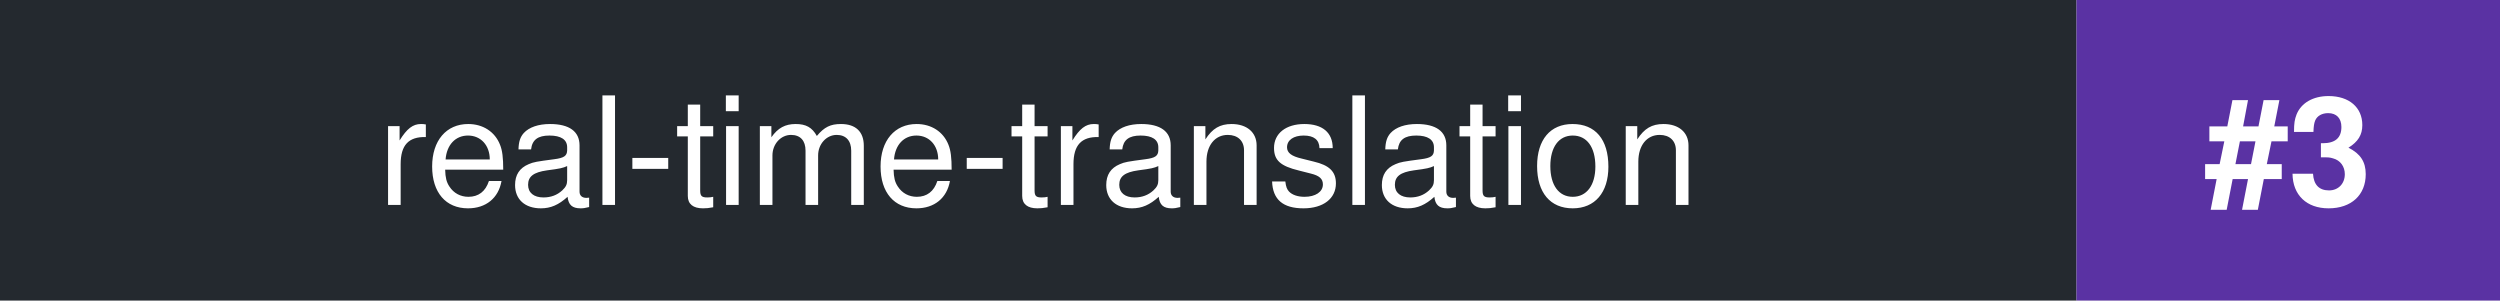
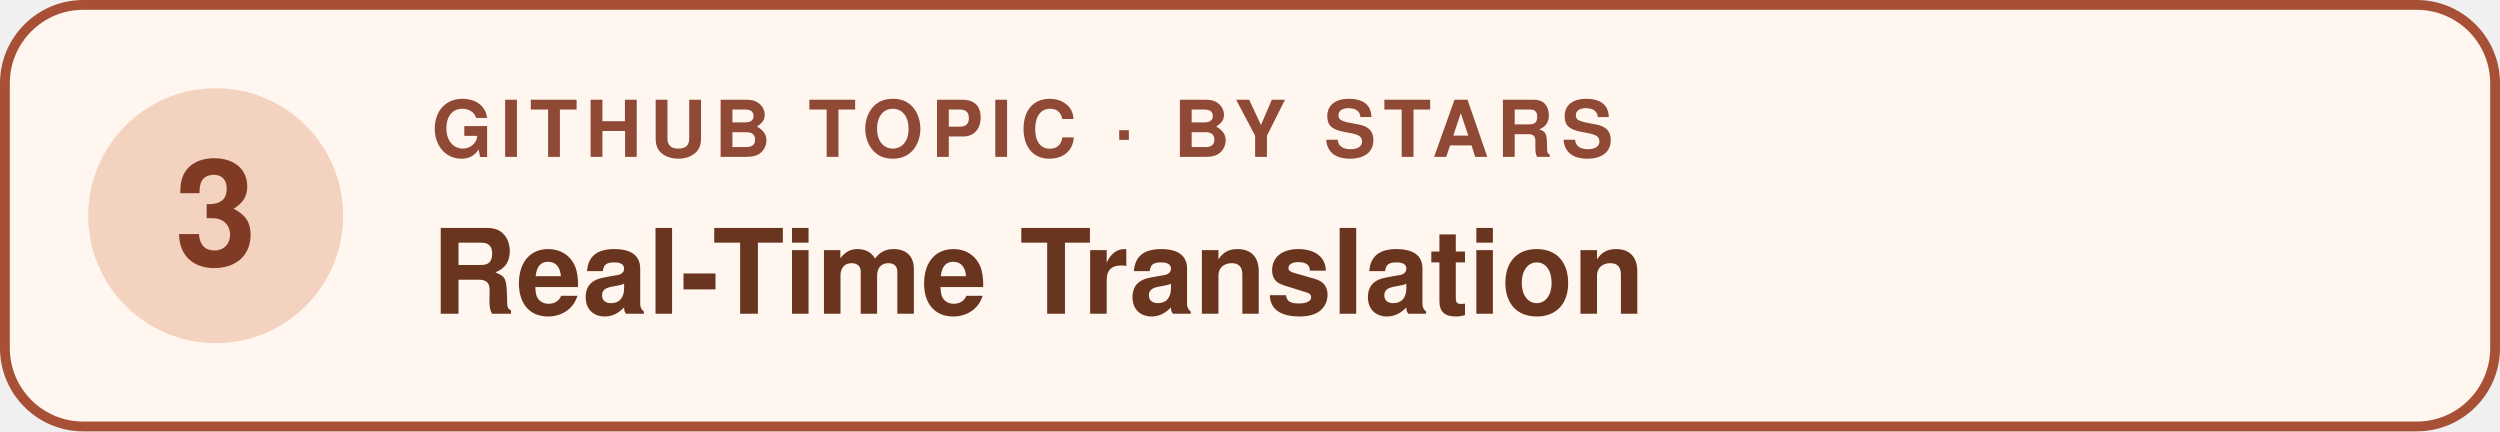
- <svg xmlns="http://www.w3.org/2000/svg" width="183" height="22" viewBox="0 0 183 22" role="img" aria-label="GitHub topic · real-time-translation #3">
-   <rect width="152" height="22" fill="#24292F" />
-   <rect x="152" width="31" height="22" fill="#5A32A3" />
-   <g fill="#FFFFFF" font-family="-apple-system,BlinkMacSystemFont,'Segoe UI','PingFang SC','Microsoft YaHei','Noto Sans SC',Helvetica,Arial,sans-serif" font-size="11" text-anchor="middle">
-     <text x="76" y="15">real-time-translation</text>
-     <text x="167.5" y="15" font-weight="700">#3</text>
-   </g>
+ <svg xmlns="http://www.w3.org/2000/svg" width="255" height="44" viewBox="0 0 255 44" role="img" aria-label="GitHub topic · real-time-translation #3">
+   <rect x="0.5" y="0.5" width="254" height="43" rx="8" fill="#FFF6F0" stroke="#A75035" />
+   <circle cx="22" cy="22" r="13" fill="#F3D2BF" />
+   <text x="22" y="27" text-anchor="middle" font-family="-apple-system,BlinkMacSystemFont,'Segoe UI','PingFang SC','Microsoft YaHei','Noto Sans SC',Helvetica,Arial,sans-serif" font-size="15" font-weight="700" fill="#813A24">3</text>
+   <text x="44" y="16" font-family="-apple-system,BlinkMacSystemFont,'Segoe UI','PingFang SC','Microsoft YaHei','Noto Sans SC',Helvetica,Arial,sans-serif" font-size="8" font-weight="600" letter-spacing="0.8" fill="#8F4935">GITHUB TOPIC · BY STARS</text>
+   <text x="44" y="32" font-family="-apple-system,BlinkMacSystemFont,'Segoe UI','PingFang SC','Microsoft YaHei','Noto Sans SC',Helvetica,Arial,sans-serif" font-size="12" font-weight="700" fill="#69351F">Real-Time Translation</text>
</svg>
